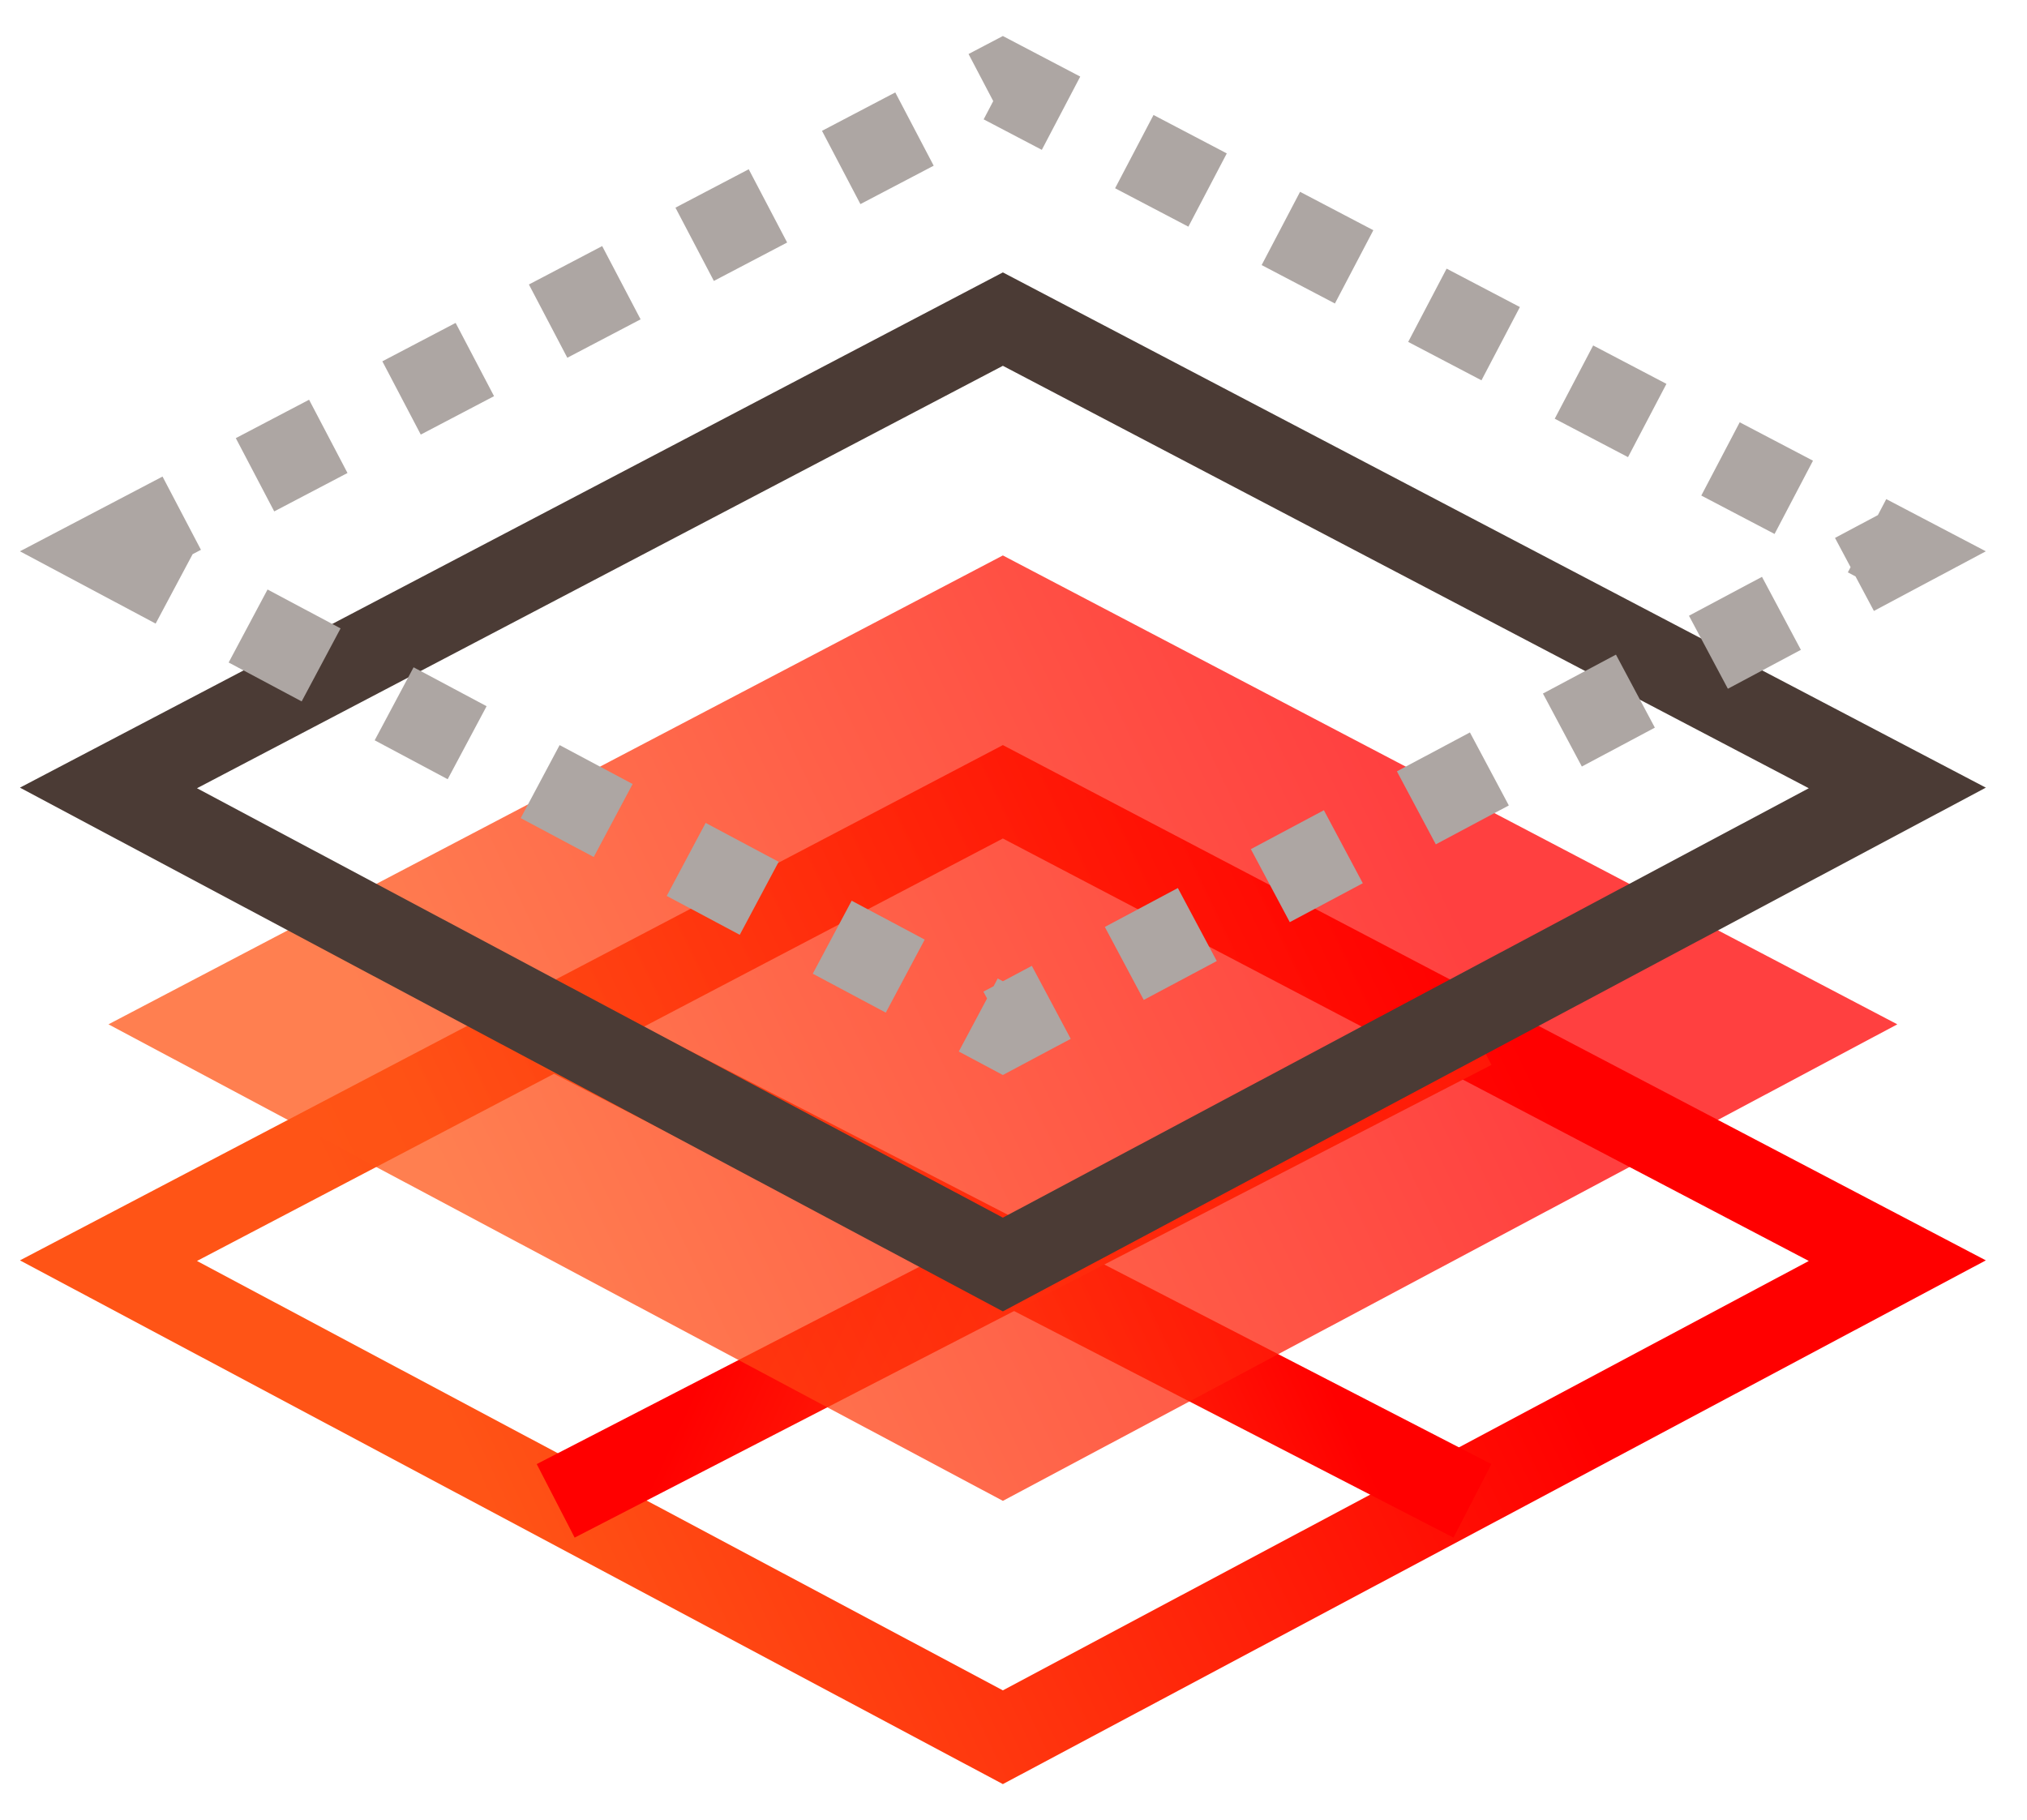
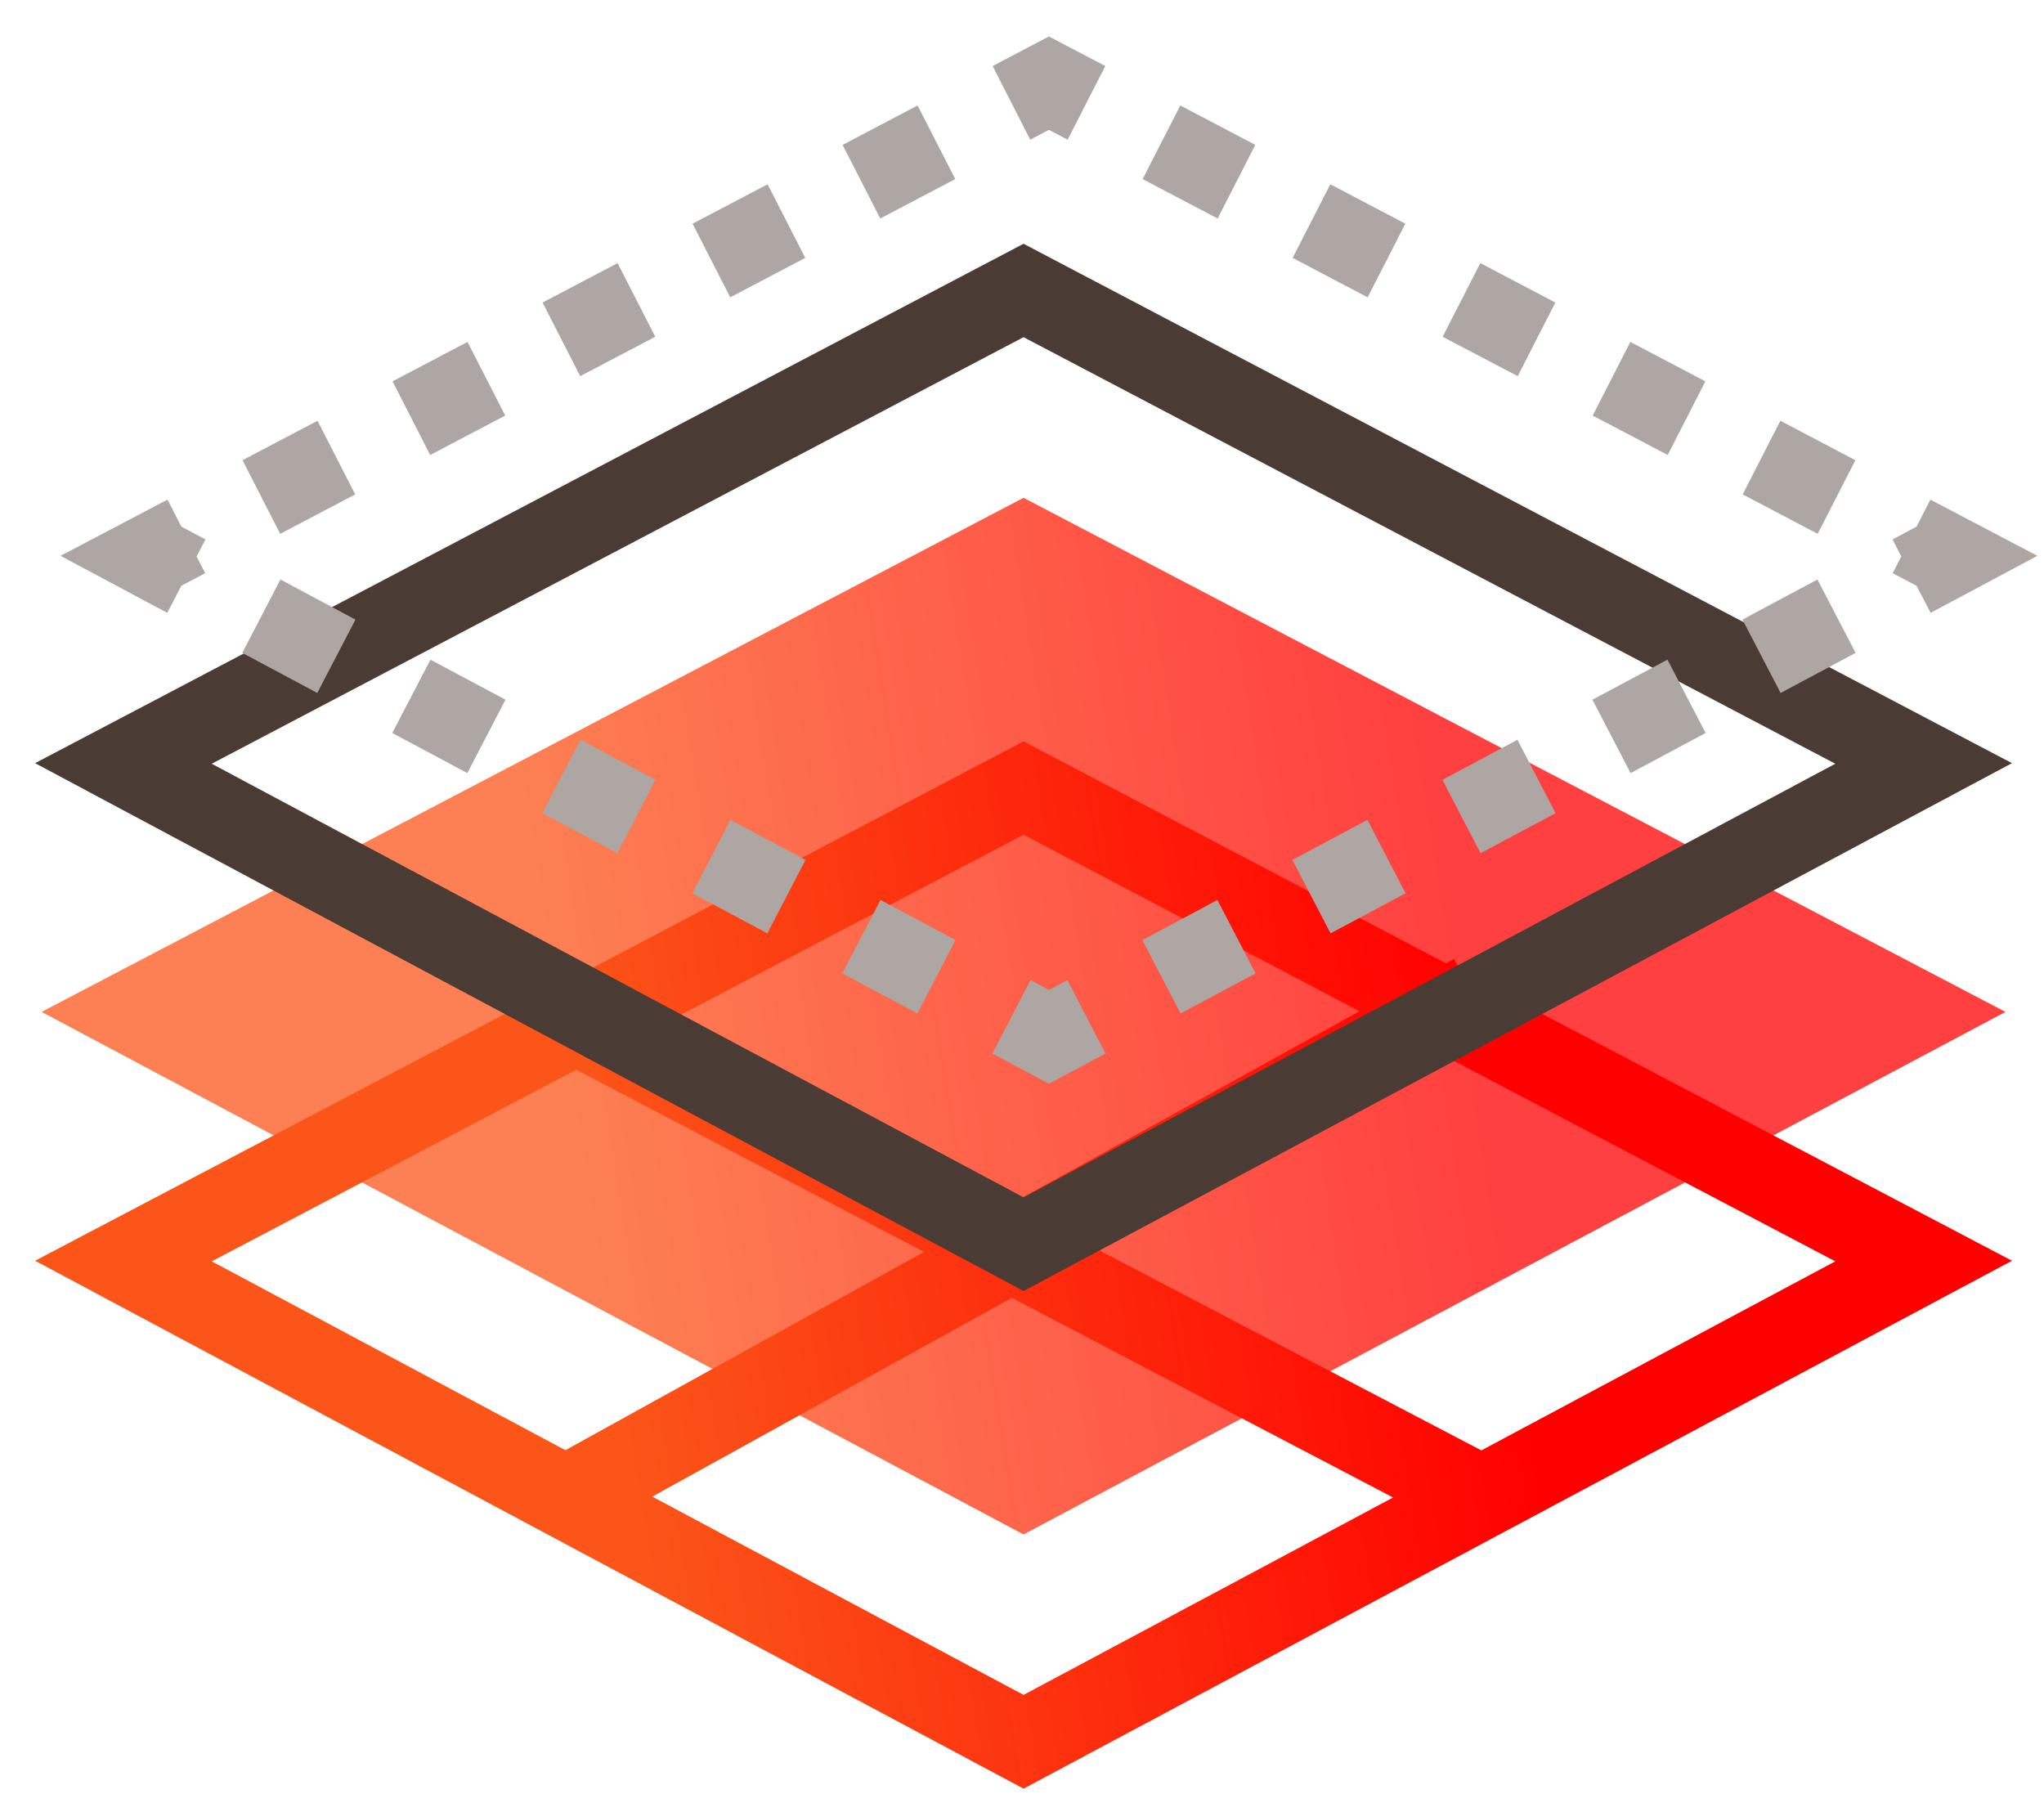
- <svg xmlns="http://www.w3.org/2000/svg" width="49" height="44" viewBox="0 0 49 44" fill="none">
-   <path d="M2.622 30.479L24.243 19.143L45.865 30.479L24.243 42.001L2.622 30.479Z" stroke="url(#paint0_linear)" stroke-width="2" />
-   <path d="M13.432 24.857L35.594 36.286" stroke="url(#paint1_linear)" stroke-width="2" />
-   <path d="M35.595 24.857L13.433 36.286" stroke="url(#paint2_linear)" stroke-width="2" />
-   <path d="M2.622 24.765L24.243 13.429L45.865 24.765L24.243 36.286L2.622 24.765Z" fill="url(#paint3_linear)" fill-opacity="0.75" />
-   <path d="M2.622 19.05L24.243 7.715L45.865 19.05L24.243 30.572L2.622 19.05Z" stroke="#4B3B35" stroke-width="2" />
-   <path d="M2.622 13.336L24.243 2L45.865 13.336L24.243 24.857L2.622 13.336Z" stroke="#ADA6A3" stroke-width="2" stroke-dasharray="2 2" />
+ <svg xmlns="http://www.w3.org/2000/svg" width="49" height="43" viewBox="0 0 49 43" fill="none">
+   <g id="platform">
+     <path id="grid" fill-rule="evenodd" clip-rule="evenodd" d="M34.665 23.092L24.537 17.77L0.841 30.22L24.537 42.874L48.232 30.22L35.01 23.273L34.856 22.987L34.665 23.092ZM32.589 24.24L24.537 20.009L15.947 24.522L24.231 28.86L32.589 24.24ZM13.814 25.643L5.076 30.234L13.554 34.761L22.152 30.009L13.814 25.643ZM15.637 35.874L24.537 40.627L33.396 35.895L24.256 31.11L15.637 35.874ZM35.512 34.766L43.997 30.234L34.689 25.343L26.335 29.961L35.512 34.766Z" fill="url(#paint0_linear)" />
+     <path id="flat" d="M0.997 24.255L24.537 11.932L48.076 24.255L24.537 36.781L0.997 24.255Z" fill="url(#paint0_linear)" fill-opacity="0.75" />
+     <path id="solid" fill-rule="evenodd" clip-rule="evenodd" d="M24.537 5.843L48.232 18.293L24.537 30.946L0.841 18.293L24.537 5.843ZM5.076 18.307L24.537 28.7L43.997 18.307L24.537 8.082L5.076 18.307Z" fill="#4B3B35" />
+     <path id="dashed" fill-rule="evenodd" clip-rule="evenodd" d="M25.146 0.874L26.497 1.583L25.594 3.348L25.146 3.113L24.698 3.348L23.796 1.583L25.146 0.874ZM22.9 4.293L21.102 5.237L20.199 3.473L21.997 2.528L22.9 4.293ZM29.19 5.237L27.392 4.293L28.295 2.528L30.093 3.473L29.19 5.237ZM32.786 7.127L30.988 6.182L31.891 4.417L33.689 5.362L32.786 7.127ZM19.304 6.182L17.506 7.127L16.603 5.362L18.401 4.417L19.304 6.182ZM36.383 9.016L34.584 8.072L35.487 6.307L37.286 7.252L36.383 9.016ZM15.708 8.072L13.909 9.016L13.007 7.252L14.805 6.307L15.708 8.072ZM12.111 9.961L10.313 10.906L9.41 9.141L11.208 8.196L12.111 9.961ZM39.979 10.906L38.181 9.961L39.084 8.196L40.882 9.141L39.979 10.906ZM8.515 11.851L6.717 12.796L5.814 11.031L7.612 10.086L8.515 11.851ZM43.575 12.796L41.777 11.851L42.68 10.086L44.478 11.031L43.575 12.796ZM4.347 12.623L4.016 11.976L1.451 13.323L4.01 14.69L4.348 14.04L4.919 13.74L4.713 13.338L4.925 12.931L4.347 12.623ZM45.944 14.04L45.373 13.74L45.579 13.338L45.368 12.931L45.945 12.623L46.276 11.976L48.841 13.323L46.282 14.69L45.944 14.04ZM41.771 14.852L43.569 13.891L44.484 15.65L42.686 16.61L41.771 14.852ZM6.723 13.891L8.521 14.852L7.606 16.61L5.808 15.65L6.723 13.891ZM38.175 16.772L39.973 15.812L40.888 17.57L39.09 18.531L38.175 16.772ZM10.319 15.812L12.117 16.772L11.203 18.531L9.404 17.57L10.319 15.812ZM34.579 18.693L36.377 17.732L37.291 19.491L35.493 20.451L34.579 18.693ZM13.915 17.732L15.713 18.693L14.799 20.451L13.001 19.491L13.915 17.732ZM17.512 19.653L19.31 20.613L18.395 22.372L16.597 21.412L17.512 19.653ZM30.982 20.613L32.781 19.653L33.695 21.412L31.897 22.372L30.982 20.613ZM21.108 21.573L22.906 22.534L21.992 24.292L20.193 23.332L21.108 21.573ZM27.386 22.534L29.184 21.573L30.099 23.332L28.301 24.292L27.386 22.534ZM25.146 23.73L24.704 23.494L23.79 25.253L25.146 25.977L26.502 25.253L25.588 23.494L25.146 23.73Z" fill="#ADA6A3" />
+   </g>
  <defs>
-     <linearGradient id="paint0_linear" x1="36.31" y1="29.969" x2="13.864" y2="40.695" gradientUnits="userSpaceOnUse">
+     <linearGradient id="paint0_linear" x1="35.325" y1="25.35" x2="14.093" y2="28.742" gradientUnits="userSpaceOnUse">
      <stop stop-color="#FF0000" />
-       <stop offset="1" stop-color="#FF5416" />
-     </linearGradient>
-     <linearGradient id="paint1_linear" x1="30.698" y1="30.285" x2="19.155" y2="35.665" gradientUnits="userSpaceOnUse">
-       <stop stop-color="#FF0000" />
-       <stop offset="1" stop-color="#FF5416" />
-     </linearGradient>
-     <linearGradient id="paint2_linear" x1="18.329" y1="30.285" x2="29.872" y2="35.665" gradientUnits="userSpaceOnUse">
-       <stop stop-color="#FF0000" />
-       <stop offset="1" stop-color="#FF5416" />
-     </linearGradient>
-     <linearGradient id="paint3_linear" x1="36.31" y1="24.255" x2="13.864" y2="34.98" gradientUnits="userSpaceOnUse">
-       <stop stop-color="#FF0000" />
-       <stop offset="1" stop-color="#FF5416" />
+       <stop offset="1" stop-color="#FB5519" />
    </linearGradient>
  </defs>
</svg>
